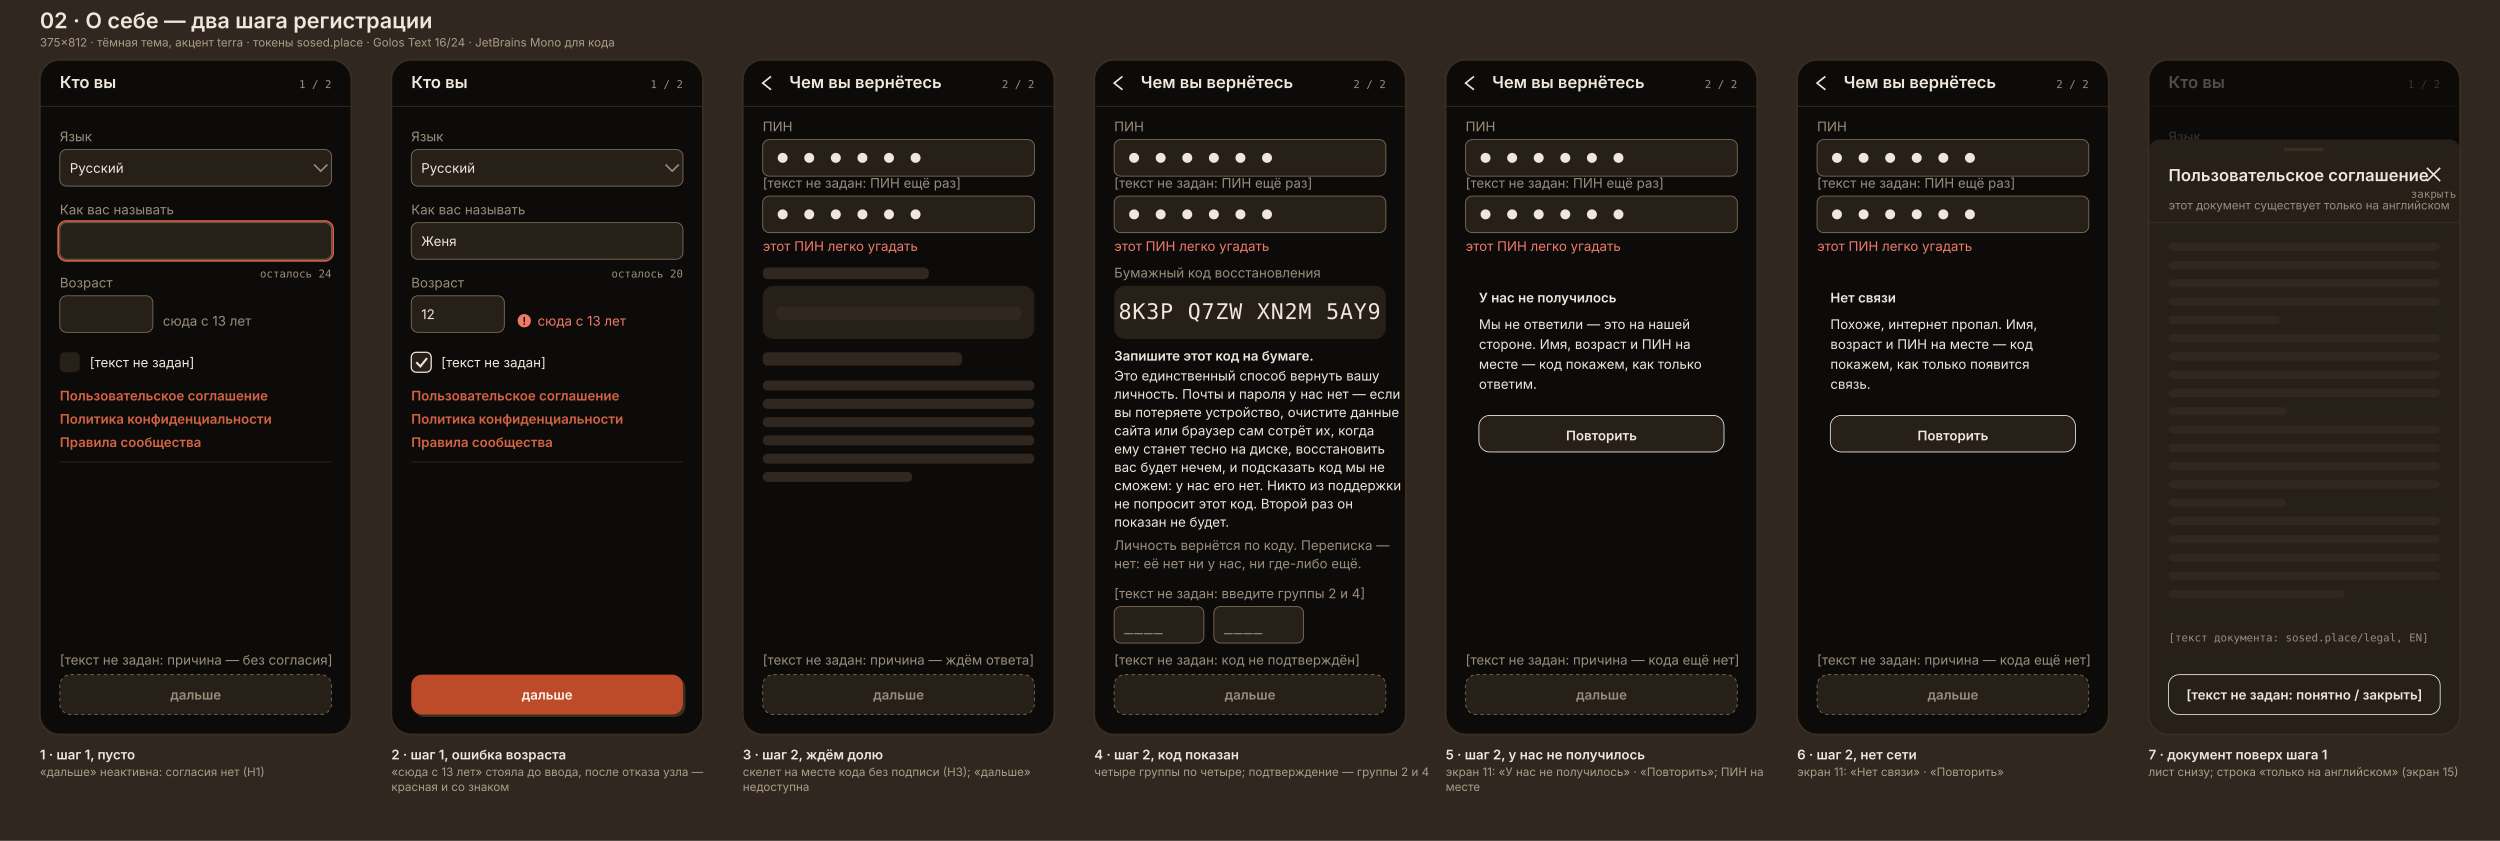
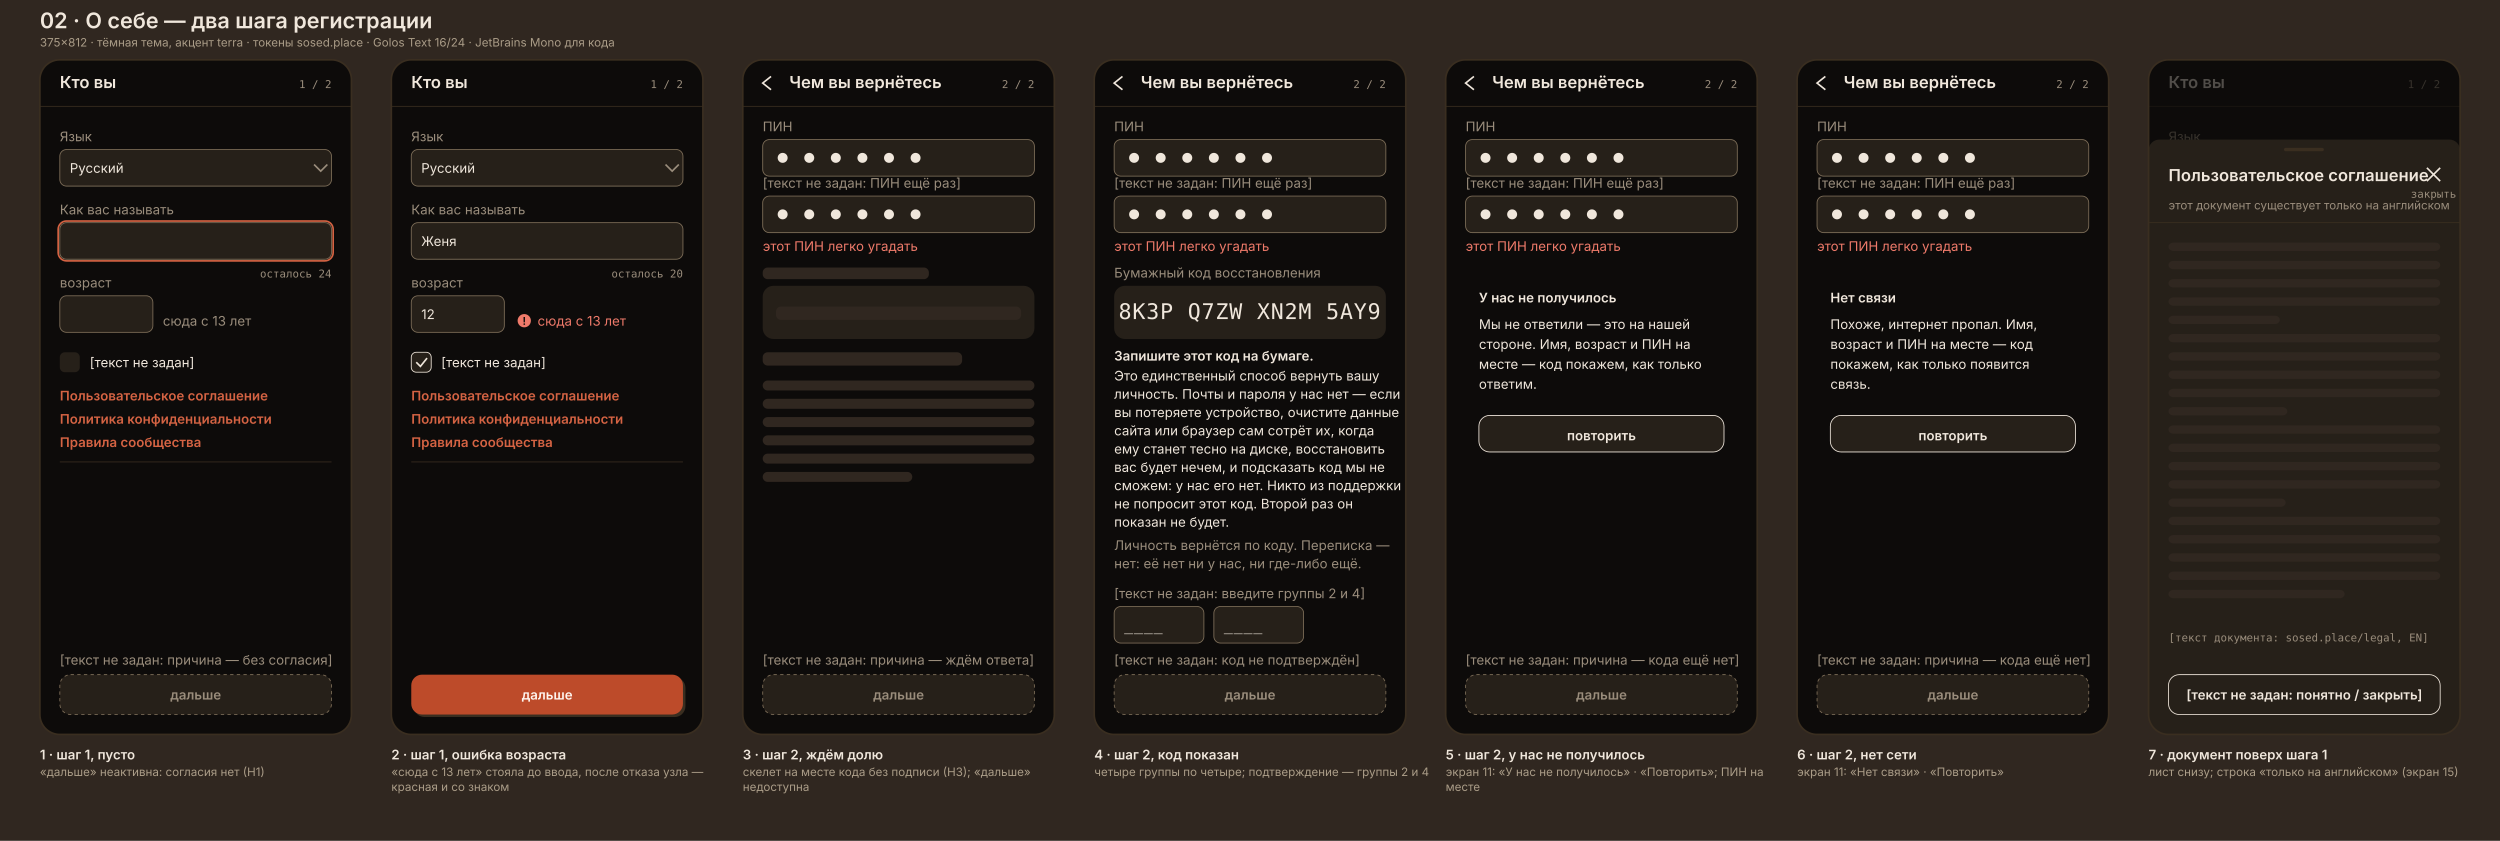
<svg xmlns="http://www.w3.org/2000/svg" width="3009" height="1012" viewBox="0 0 3009 1012">
  <style>
    @font-face { font-family: "Golos Text"; font-weight: 400 600;
      src: url(/fonts/q5uCsoe9Lv5t7Meb31EcExN8hA.woff2) format("woff2"); }
    @font-face { font-family: "JetBrains Mono"; font-weight: 400;
      src: url(/fonts/tDbv2o-flEEny0FZhsfKu5WU4zr3E_BX0PnT8RD8yKwBNntkaToggR7BYRbKPxDcwg.woff2) format("woff2"); }
    text { font-family: "Golos Text", Inter, system-ui, sans-serif; }
    .t    { font-size: 16px; font-weight: 400; fill: #f0e7dc; }
    .tb   { font-size: 16px; font-weight: 600; fill: #f0e7dc; }
    .h    { font-size: 20px; font-weight: 600; fill: #f0e7dc; }
    .m    { font-size: 16px; font-weight: 400; fill: #9a8d7c; }
    .mb   { font-size: 16px; font-weight: 600; fill: #9a8d7c; }
    .err  { font-size: 16px; font-weight: 400; fill: #ef7a6a; }
    .acc  { font-size: 16px; font-weight: 600; fill: #d56343; }
    .code { font-family: "JetBrains Mono", ui-monospace, monospace; font-size: 26px; fill: #f0e7dc; letter-spacing: 1px; }
    .mono { font-family: "JetBrains Mono", ui-monospace, monospace; font-size: 13px; fill: #9a8d7c; }
    .cap  { font-size: 16px; font-weight: 600; fill: #f0e7dc; }
    .capm { font-size: 14px; font-weight: 400; fill: #ab9d88; }
    .sheet { font-size: 26px; font-weight: 600; fill: #f0e7dc; }
    .sheetm { font-size: 14px; font-weight: 400; fill: #ab9d88; }
</style>
  <rect width="3009" height="1012" style="fill:#302720" />
  <text x="48" y="34" class="sheet">02 · О себе — два шага регистрации</text>
  <text x="48" y="56" class="sheetm">375×812 · тёмная тема, акцент terra · токены sosed.place · Golos Text 16/24 · JetBrains Mono для кода</text>
  <g transform="translate(48,72)">
    <clipPath id="c0">
      <rect width="375" height="812" rx="24" />
    </clipPath>
    <g clip-path="url(#c0)">
      <rect x="0" y="0" width="375" height="812" rx="0" style="fill:#0d0b0a;" />
      <rect x="0" y="0" width="375" height="56" rx="0" style="fill:#0d0b0a;" />
      <line x1="0" y1="56" x2="375" y2="56" style="stroke:#3a2e20;stroke-width:1" />
      <text x="24" y="34" class="h">Кто вы</text>
      <text x="351" y="34" class="mono" text-anchor="end">1 / 2</text>
      <text x="24" y="98" class="m">Язык</text>
      <rect x="24" y="108" width="327" height="44" rx="8" style="fill:#262019;stroke:#80705a;stroke-width:1;" />
      <text x="36" y="136" class="t">Русский</text>
      <path d="M330 126 L338 134 L346 126" style="fill:none;stroke:#9a8d7c;stroke-width:2" />
      <text x="24" y="186" class="m">Как вас называть</text>
      <rect x="24" y="196" width="327" height="44" rx="8" style="fill:#262019;stroke:#80705a;stroke-width:1;" />
      <rect x="22" y="194" width="331" height="48" rx="10" style="fill:none;stroke:#d56343;stroke-width:2;" />
      <text x="351" y="262" class="mono" text-anchor="end">осталось 24</text>
-       <text x="24" y="274" class="m">Возраст</text>
+       <text x="24" y="274" class="m">возраст</text>
      <rect x="24" y="284" width="112" height="44" rx="8" style="fill:#262019;stroke:#80705a;stroke-width:1;" />
      <text x="148" y="320" class="m">сюда с 13 лет</text>
      <rect x="24" y="352" width="24" height="24" rx="6" style="fill:#262019;" />
      <text x="60" y="370" class="t">[текст не задан]</text>
      <text x="24" y="410" class="acc">Пользовательское соглашение</text>
      <text x="24" y="438" class="acc">Политика конфиденциальности</text>
      <text x="24" y="466" class="acc">Правила сообщества</text>
      <line x1="24" y1="484" x2="351" y2="484" style="stroke:#3a2e20;stroke-width:1" />
      <text x="24" y="728" class="m">[текст не задан: причина — без согласия]</text>
      <rect x="24" y="740" width="327" height="48" rx="13" style="fill:#262019;stroke:#80705a;stroke-width:1;" stroke-dasharray="4 4" />
      <text x="187.5" y="770" class="mb" text-anchor="middle">дальше</text>
    </g>
    <rect width="375" height="812" rx="24" style="fill:none;stroke:#3a2e20;stroke-width:2" />
    <text x="0" y="842" class="cap">1 · шаг 1, пусто</text>
    <text x="0" y="862" class="capm">«дальше» неактивна: согласия нет (Н1)</text>
  </g>
  <g transform="translate(471,72)">
    <clipPath id="c1">
      <rect width="375" height="812" rx="24" />
    </clipPath>
    <g clip-path="url(#c1)">
      <rect x="0" y="0" width="375" height="812" rx="0" style="fill:#0d0b0a;" />
      <rect x="0" y="0" width="375" height="56" rx="0" style="fill:#0d0b0a;" />
      <line x1="0" y1="56" x2="375" y2="56" style="stroke:#3a2e20;stroke-width:1" />
      <text x="24" y="34" class="h">Кто вы</text>
      <text x="351" y="34" class="mono" text-anchor="end">1 / 2</text>
      <text x="24" y="98" class="m">Язык</text>
      <rect x="24" y="108" width="327" height="44" rx="8" style="fill:#262019;stroke:#80705a;stroke-width:1;" />
      <text x="36" y="136" class="t">Русский</text>
      <path d="M330 126 L338 134 L346 126" style="fill:none;stroke:#9a8d7c;stroke-width:2" />
      <text x="24" y="186" class="m">Как вас называть</text>
      <rect x="24" y="196" width="327" height="44" rx="8" style="fill:#262019;stroke:#80705a;stroke-width:1;" />
      <text x="36" y="224" class="t">Женя</text>
      <text x="351" y="262" class="mono" text-anchor="end">осталось 20</text>
-       <text x="24" y="274" class="m">Возраст</text>
+       <text x="24" y="274" class="m">возраст</text>
      <rect x="24" y="284" width="112" height="44" rx="8" style="fill:#262019;stroke:#80705a;stroke-width:1;" />
      <text x="36" y="312" class="t">12</text>
      <circle cx="160" cy="314" r="8" style="fill:#ef7a6a" />
      <text x="160" y="319" class="tb" text-anchor="middle" style="fill:#0d0b0a;font-size:13px">!</text>
      <text x="176" y="320" class="err">сюда с 13 лет</text>
-       <rect x="24" y="352" width="24" height="24" rx="6" style="fill:#262019;stroke:#f0e7dc;stroke-width:1.5;" />
-       <path d="M30 364 L35 369 L43 359" style="fill:none;stroke:#f0e7dc;stroke-width:2.5" />
+       <rect x="24" y="352" width="24" height="24" rx="6" style="fill:#262019;stroke:#f0e7dc;stroke-width:1;" />
+       <path d="M30 364 L35 369 L43 359" style="fill:none;stroke:#f0e7dc;stroke-width:2" />
      <text x="60" y="370" class="t">[текст не задан]</text>
      <text x="24" y="410" class="acc">Пользовательское соглашение</text>
      <text x="24" y="438" class="acc">Политика конфиденциальности</text>
      <text x="24" y="466" class="acc">Правила сообщества</text>
      <line x1="24" y1="484" x2="351" y2="484" style="stroke:#3a2e20;stroke-width:1" />
      <rect x="27" y="743" width="327" height="48" rx="13" style="fill:#3a2e20;" />
      <rect x="24" y="740" width="327" height="48" rx="13" style="fill:#bd4b2a;" />
      <text x="187.5" y="770" class="tb" text-anchor="middle" style="fill:#fff6f0">дальше</text>
    </g>
    <rect width="375" height="812" rx="24" style="fill:none;stroke:#3a2e20;stroke-width:2" />
    <text x="0" y="842" class="cap">2 · шаг 1, ошибка возраста</text>
    <text x="0" y="862" class="capm">«сюда с 13 лет» стояла до ввода, после отказа узла —</text>
    <text x="0" y="880" class="capm">красная и со знаком</text>
  </g>
  <g transform="translate(894,72)">
    <clipPath id="c2">
      <rect width="375" height="812" rx="24" />
    </clipPath>
    <g clip-path="url(#c2)">
      <rect x="0" y="0" width="375" height="812" rx="0" style="fill:#0d0b0a;" />
      <rect x="0" y="0" width="375" height="56" rx="0" style="fill:#0d0b0a;" />
      <line x1="0" y1="56" x2="375" y2="56" style="stroke:#3a2e20;stroke-width:1" />
      <path d="M34 20 L24 28 L34 36" style="fill:none;stroke:#f0e7dc;stroke-width:2" />
      <text x="56" y="34" class="h">Чем вы вернётесь</text>
      <text x="351" y="34" class="mono" text-anchor="end">2 / 2</text>
      <text x="24" y="86" class="m">ПИН</text>
      <rect x="24" y="96" width="327" height="44" rx="8" style="fill:#262019;stroke:#80705a;stroke-width:1;" />
      <circle cx="48" cy="118" r="6" style="fill:#f0e7dc" />
      <circle cx="80" cy="118" r="6" style="fill:#f0e7dc" />
      <circle cx="112" cy="118" r="6" style="fill:#f0e7dc" />
      <circle cx="144" cy="118" r="6" style="fill:#f0e7dc" />
      <circle cx="176" cy="118" r="6" style="fill:#f0e7dc" />
      <circle cx="208" cy="118" r="6" style="fill:#f0e7dc" />
      <text x="24" y="154" class="m">[текст не задан: ПИН ещё раз]</text>
      <rect x="24" y="164" width="327" height="44" rx="8" style="fill:#262019;stroke:#80705a;stroke-width:1;" />
      <circle cx="48" cy="186" r="6" style="fill:#f0e7dc" />
      <circle cx="80" cy="186" r="6" style="fill:#f0e7dc" />
      <circle cx="112" cy="186" r="6" style="fill:#f0e7dc" />
      <circle cx="144" cy="186" r="6" style="fill:#f0e7dc" />
      <circle cx="176" cy="186" r="6" style="fill:#f0e7dc" />
      <circle cx="208" cy="186" r="6" style="fill:#f0e7dc" />
      <text x="24" y="230" class="err">этот ПИН легко угадать</text>
      <rect x="24" y="250" width="200" height="14" rx="6" style="fill:#302720;" />
      <rect x="24" y="272" width="327" height="64" rx="13" style="fill:#262019;" />
      <rect x="40" y="297" width="295" height="16" rx="6" style="fill:#302720;" />
      <rect x="24" y="352" width="240" height="16" rx="6" style="fill:#302720;" />
      <rect x="24" y="386" width="327" height="12" rx="6" style="fill:#302720;" />
      <rect x="24" y="408" width="327" height="12" rx="6" style="fill:#302720;" />
      <rect x="24" y="430" width="327" height="12" rx="6" style="fill:#302720;" />
      <rect x="24" y="452" width="327" height="12" rx="6" style="fill:#302720;" />
      <rect x="24" y="474" width="327" height="12" rx="6" style="fill:#302720;" />
      <rect x="24" y="496" width="180" height="12" rx="6" style="fill:#302720;" />
      <text x="24" y="728" class="m">[текст не задан: причина — ждём ответа]</text>
      <rect x="24" y="740" width="327" height="48" rx="13" style="fill:#262019;stroke:#80705a;stroke-width:1;" stroke-dasharray="4 4" />
      <text x="187.5" y="770" class="mb" text-anchor="middle">дальше</text>
    </g>
    <rect width="375" height="812" rx="24" style="fill:none;stroke:#3a2e20;stroke-width:2" />
    <text x="0" y="842" class="cap">3 · шаг 2, ждём долю</text>
    <text x="0" y="862" class="capm">скелет на месте кода без подписи (Н3); «дальше»</text>
    <text x="0" y="880" class="capm">недоступна</text>
  </g>
  <g transform="translate(1317,72)">
    <clipPath id="c3">
      <rect width="375" height="812" rx="24" />
    </clipPath>
    <g clip-path="url(#c3)">
      <rect x="0" y="0" width="375" height="812" rx="0" style="fill:#0d0b0a;" />
      <rect x="0" y="0" width="375" height="56" rx="0" style="fill:#0d0b0a;" />
      <line x1="0" y1="56" x2="375" y2="56" style="stroke:#3a2e20;stroke-width:1" />
      <path d="M34 20 L24 28 L34 36" style="fill:none;stroke:#f0e7dc;stroke-width:2" />
      <text x="56" y="34" class="h">Чем вы вернётесь</text>
      <text x="351" y="34" class="mono" text-anchor="end">2 / 2</text>
      <text x="24" y="86" class="m">ПИН</text>
      <rect x="24" y="96" width="327" height="44" rx="8" style="fill:#262019;stroke:#80705a;stroke-width:1;" />
      <circle cx="48" cy="118" r="6" style="fill:#f0e7dc" />
      <circle cx="80" cy="118" r="6" style="fill:#f0e7dc" />
      <circle cx="112" cy="118" r="6" style="fill:#f0e7dc" />
      <circle cx="144" cy="118" r="6" style="fill:#f0e7dc" />
      <circle cx="176" cy="118" r="6" style="fill:#f0e7dc" />
      <circle cx="208" cy="118" r="6" style="fill:#f0e7dc" />
      <text x="24" y="154" class="m">[текст не задан: ПИН ещё раз]</text>
      <rect x="24" y="164" width="327" height="44" rx="8" style="fill:#262019;stroke:#80705a;stroke-width:1;" />
      <circle cx="48" cy="186" r="6" style="fill:#f0e7dc" />
      <circle cx="80" cy="186" r="6" style="fill:#f0e7dc" />
      <circle cx="112" cy="186" r="6" style="fill:#f0e7dc" />
      <circle cx="144" cy="186" r="6" style="fill:#f0e7dc" />
      <circle cx="176" cy="186" r="6" style="fill:#f0e7dc" />
      <circle cx="208" cy="186" r="6" style="fill:#f0e7dc" />
      <text x="24" y="230" class="err">этот ПИН легко угадать</text>
      <text x="24" y="262" class="m">Бумажный код восстановления</text>
      <rect x="24" y="272" width="327" height="64" rx="13" style="fill:#262019;" />
      <text x="187" y="312" class="code" text-anchor="middle">8K3P  Q7ZW  XN2M  5AY9</text>
      <text x="24" y="362" class="tb">Запишите этот код на бумаге.</text>
      <text x="24" y="386" class="t">Это единственный способ вернуть вашу</text>
      <text x="24" y="408" class="t">личность. Почты и пароля у нас нет — если</text>
      <text x="24" y="430" class="t">вы потеряете устройство, очистите данные</text>
      <text x="24" y="452" class="t">сайта или браузер сам сотрёт их, когда</text>
      <text x="24" y="474" class="t">ему станет тесно на диске, восстановить</text>
      <text x="24" y="496" class="t">вас будет нечем, и подсказать код мы не</text>
      <text x="24" y="518" class="t">сможем: у нас его нет. Никто из поддержки</text>
      <text x="24" y="540" class="t">не попросит этот код. Второй раз он</text>
      <text x="24" y="562" class="t">показан не будет.</text>
      <text x="24" y="590" class="m">Личность вернётся по коду. Переписка —</text>
      <text x="24" y="612" class="m">нет: её нет ни у нас, ни где-либо ещё.</text>
      <text x="24" y="648" class="m">[текст не задан: введите группы 2 и 4]</text>
      <rect x="24" y="658" width="108" height="44" rx="8" style="fill:#262019;stroke:#80705a;stroke-width:1;" />
      <text x="36" y="687" class="code" style="font-size:18px">____</text>
      <rect x="144" y="658" width="108" height="44" rx="8" style="fill:#262019;stroke:#80705a;stroke-width:1;" />
      <text x="156" y="687" class="code" style="font-size:18px">____</text>
      <text x="24" y="728" class="m">[текст не задан: код не подтверждён]</text>
      <rect x="24" y="740" width="327" height="48" rx="13" style="fill:#262019;stroke:#80705a;stroke-width:1;" stroke-dasharray="4 4" />
      <text x="187.5" y="770" class="mb" text-anchor="middle">дальше</text>
    </g>
    <rect width="375" height="812" rx="24" style="fill:none;stroke:#3a2e20;stroke-width:2" />
    <text x="0" y="842" class="cap">4 · шаг 2, код показан</text>
    <text x="0" y="862" class="capm">четыре группы по четыре; подтверждение — группы 2 и 4</text>
  </g>
  <g transform="translate(1740,72)">
    <clipPath id="c4">
      <rect width="375" height="812" rx="24" />
    </clipPath>
    <g clip-path="url(#c4)">
      <rect x="0" y="0" width="375" height="812" rx="0" style="fill:#0d0b0a;" />
      <rect x="0" y="0" width="375" height="56" rx="0" style="fill:#0d0b0a;" />
      <line x1="0" y1="56" x2="375" y2="56" style="stroke:#3a2e20;stroke-width:1" />
      <path d="M34 20 L24 28 L34 36" style="fill:none;stroke:#f0e7dc;stroke-width:2" />
      <text x="56" y="34" class="h">Чем вы вернётесь</text>
      <text x="351" y="34" class="mono" text-anchor="end">2 / 2</text>
      <text x="24" y="86" class="m">ПИН</text>
      <rect x="24" y="96" width="327" height="44" rx="8" style="fill:#262019;stroke:#80705a;stroke-width:1;" />
      <circle cx="48" cy="118" r="6" style="fill:#f0e7dc" />
      <circle cx="80" cy="118" r="6" style="fill:#f0e7dc" />
      <circle cx="112" cy="118" r="6" style="fill:#f0e7dc" />
      <circle cx="144" cy="118" r="6" style="fill:#f0e7dc" />
      <circle cx="176" cy="118" r="6" style="fill:#f0e7dc" />
      <circle cx="208" cy="118" r="6" style="fill:#f0e7dc" />
      <text x="24" y="154" class="m">[текст не задан: ПИН ещё раз]</text>
      <rect x="24" y="164" width="327" height="44" rx="8" style="fill:#262019;stroke:#80705a;stroke-width:1;" />
      <circle cx="48" cy="186" r="6" style="fill:#f0e7dc" />
      <circle cx="80" cy="186" r="6" style="fill:#f0e7dc" />
      <circle cx="112" cy="186" r="6" style="fill:#f0e7dc" />
      <circle cx="144" cy="186" r="6" style="fill:#f0e7dc" />
      <circle cx="176" cy="186" r="6" style="fill:#f0e7dc" />
      <circle cx="208" cy="186" r="6" style="fill:#f0e7dc" />
      <text x="24" y="230" class="err">этот ПИН легко угадать</text>
      <rect x="24" y="262" width="327" height="10" rx="0" style="fill:none;" />
      <text x="40" y="292" class="tb">У нас не получилось</text>
      <text x="40" y="324" class="t">Мы не ответили — это на нашей</text>
      <text x="40" y="348" class="t">стороне. Имя, возраст и ПИН на</text>
      <text x="40" y="372" class="t">месте — код покажем, как только</text>
      <text x="40" y="396" class="t">ответим.</text>
      <rect x="40" y="428" width="295" height="44" rx="13" style="fill:#262019;stroke:#f0e7dc;stroke-width:1;" />
-       <text x="187.5" y="458" class="tb" text-anchor="middle">Повторить</text>
+       <text x="187.5" y="458" class="tb" text-anchor="middle">повторить</text>
      <rect x="24" y="262" width="327" height="226" rx="13" style="fill:none;" />
      <text x="24" y="728" class="m">[текст не задан: причина — кода ещё нет]</text>
      <rect x="24" y="740" width="327" height="48" rx="13" style="fill:#262019;stroke:#80705a;stroke-width:1;" stroke-dasharray="4 4" />
      <text x="187.5" y="770" class="mb" text-anchor="middle">дальше</text>
    </g>
    <rect width="375" height="812" rx="24" style="fill:none;stroke:#3a2e20;stroke-width:2" />
    <text x="0" y="842" class="cap">5 · шаг 2, у нас не получилось</text>
    <text x="0" y="862" class="capm">экран 11: «У нас не получилось» · «Повторить»; ПИН на</text>
    <text x="0" y="880" class="capm">месте</text>
  </g>
  <g transform="translate(2163,72)">
    <clipPath id="c5">
      <rect width="375" height="812" rx="24" />
    </clipPath>
    <g clip-path="url(#c5)">
      <rect x="0" y="0" width="375" height="812" rx="0" style="fill:#0d0b0a;" />
      <rect x="0" y="0" width="375" height="56" rx="0" style="fill:#0d0b0a;" />
      <line x1="0" y1="56" x2="375" y2="56" style="stroke:#3a2e20;stroke-width:1" />
      <path d="M34 20 L24 28 L34 36" style="fill:none;stroke:#f0e7dc;stroke-width:2" />
      <text x="56" y="34" class="h">Чем вы вернётесь</text>
      <text x="351" y="34" class="mono" text-anchor="end">2 / 2</text>
      <text x="24" y="86" class="m">ПИН</text>
      <rect x="24" y="96" width="327" height="44" rx="8" style="fill:#262019;stroke:#80705a;stroke-width:1;" />
      <circle cx="48" cy="118" r="6" style="fill:#f0e7dc" />
      <circle cx="80" cy="118" r="6" style="fill:#f0e7dc" />
      <circle cx="112" cy="118" r="6" style="fill:#f0e7dc" />
      <circle cx="144" cy="118" r="6" style="fill:#f0e7dc" />
      <circle cx="176" cy="118" r="6" style="fill:#f0e7dc" />
      <circle cx="208" cy="118" r="6" style="fill:#f0e7dc" />
      <text x="24" y="154" class="m">[текст не задан: ПИН ещё раз]</text>
      <rect x="24" y="164" width="327" height="44" rx="8" style="fill:#262019;stroke:#80705a;stroke-width:1;" />
      <circle cx="48" cy="186" r="6" style="fill:#f0e7dc" />
      <circle cx="80" cy="186" r="6" style="fill:#f0e7dc" />
      <circle cx="112" cy="186" r="6" style="fill:#f0e7dc" />
      <circle cx="144" cy="186" r="6" style="fill:#f0e7dc" />
      <circle cx="176" cy="186" r="6" style="fill:#f0e7dc" />
      <circle cx="208" cy="186" r="6" style="fill:#f0e7dc" />
      <text x="24" y="230" class="err">этот ПИН легко угадать</text>
      <rect x="24" y="262" width="327" height="10" rx="0" style="fill:none;" />
      <text x="40" y="292" class="tb">Нет связи</text>
      <text x="40" y="324" class="t">Похоже, интернет пропал. Имя,</text>
      <text x="40" y="348" class="t">возраст и ПИН на месте — код</text>
      <text x="40" y="372" class="t">покажем, как только появится</text>
      <text x="40" y="396" class="t">связь.</text>
      <rect x="40" y="428" width="295" height="44" rx="13" style="fill:#262019;stroke:#f0e7dc;stroke-width:1;" />
-       <text x="187.5" y="458" class="tb" text-anchor="middle">Повторить</text>
+       <text x="187.5" y="458" class="tb" text-anchor="middle">повторить</text>
      <rect x="24" y="262" width="327" height="226" rx="13" style="fill:none;" />
      <text x="24" y="728" class="m">[текст не задан: причина — кода ещё нет]</text>
      <rect x="24" y="740" width="327" height="48" rx="13" style="fill:#262019;stroke:#80705a;stroke-width:1;" stroke-dasharray="4 4" />
      <text x="187.5" y="770" class="mb" text-anchor="middle">дальше</text>
    </g>
    <rect width="375" height="812" rx="24" style="fill:none;stroke:#3a2e20;stroke-width:2" />
    <text x="0" y="842" class="cap">6 · шаг 2, нет сети</text>
    <text x="0" y="862" class="capm">экран 11: «Нет связи» · «Повторить»</text>
  </g>
  <g transform="translate(2586,72)">
    <clipPath id="c6">
      <rect width="375" height="812" rx="24" />
    </clipPath>
    <g clip-path="url(#c6)">
      <rect x="0" y="0" width="375" height="812" rx="0" style="fill:#0d0b0a;" />
      <rect x="0" y="0" width="375" height="56" rx="0" style="fill:#0d0b0a;" />
      <line x1="0" y1="56" x2="375" y2="56" style="stroke:#3a2e20;stroke-width:1" />
      <text x="24" y="34" class="h">Кто вы</text>
      <text x="351" y="34" class="mono" text-anchor="end">1 / 2</text>
      <text x="24" y="98" class="m">Язык</text>
      <rect x="24" y="108" width="327" height="44" rx="8" style="fill:#262019;stroke:#80705a;stroke-width:1;" />
      <text x="36" y="136" class="t">Русский</text>
      <path d="M330 126 L338 134 L346 126" style="fill:none;stroke:#9a8d7c;stroke-width:2" />
      <text x="24" y="186" class="m">Как вас называть</text>
      <rect x="24" y="196" width="327" height="44" rx="8" style="fill:#262019;stroke:#80705a;stroke-width:1;" />
      <rect x="22" y="194" width="331" height="48" rx="10" style="fill:none;stroke:#d56343;stroke-width:2;" />
      <text x="351" y="262" class="mono" text-anchor="end">осталось 24</text>
-       <text x="24" y="274" class="m">Возраст</text>
+       <text x="24" y="274" class="m">возраст</text>
      <rect x="24" y="284" width="112" height="44" rx="8" style="fill:#262019;stroke:#80705a;stroke-width:1;" />
      <text x="148" y="320" class="m">сюда с 13 лет</text>
      <rect x="24" y="352" width="24" height="24" rx="6" style="fill:#262019;" />
      <text x="60" y="370" class="t">[текст не задан]</text>
      <text x="24" y="410" class="acc">Пользовательское соглашение</text>
      <text x="24" y="438" class="acc">Политика конфиденциальности</text>
      <text x="24" y="466" class="acc">Правила сообщества</text>
      <line x1="24" y1="484" x2="351" y2="484" style="stroke:#3a2e20;stroke-width:1" />
      <text x="24" y="728" class="m">[текст не задан: причина — без согласия]</text>
      <rect x="24" y="740" width="327" height="48" rx="13" style="fill:#262019;stroke:#80705a;stroke-width:1;" stroke-dasharray="4 4" />
      <text x="187.5" y="770" class="mb" text-anchor="middle">дальше</text>
      <rect x="0" y="0" width="375" height="812" rx="0" style="fill:#0d0b0a;" opacity="0.7" />
      <rect x="0" y="96" width="375" height="716" rx="13" style="fill:#262019;" />
      <rect x="163" y="106" width="48" height="4" rx="2" style="fill:#3a2e20;" />
      <text x="24" y="146" class="h">Пользовательское соглашение</text>
      <path d="M335 130 L351 146 M351 130 L335 146" style="fill:none;stroke:#f0e7dc;stroke-width:2" />
      <text x="343" y="166" class="mono" text-anchor="middle">закрыть</text>
      <text x="24" y="180" class="m" style="font-size:14px">этот документ существует только на английском</text>
      <line x1="0" y1="196" x2="375" y2="196" style="stroke:#3a2e20;stroke-width:1" />
      <rect x="24" y="220" width="327" height="10" rx="6" style="fill:#302720;" />
      <rect x="24" y="242" width="327" height="10" rx="6" style="fill:#302720;" />
      <rect x="24" y="264" width="327" height="10" rx="6" style="fill:#302720;" />
      <rect x="24" y="286" width="327" height="10" rx="6" style="fill:#302720;" />
      <rect x="24" y="308" width="134" height="10" rx="6" style="fill:#302720;" />
      <rect x="24" y="330" width="327" height="10" rx="6" style="fill:#302720;" />
      <rect x="24" y="352" width="327" height="10" rx="6" style="fill:#302720;" />
      <rect x="24" y="374" width="327" height="10" rx="6" style="fill:#302720;" />
      <rect x="24" y="396" width="327" height="10" rx="6" style="fill:#302720;" />
      <rect x="24" y="418" width="143" height="10" rx="6" style="fill:#302720;" />
      <rect x="24" y="440" width="327" height="10" rx="6" style="fill:#302720;" />
      <rect x="24" y="462" width="327" height="10" rx="6" style="fill:#302720;" />
      <rect x="24" y="484" width="327" height="10" rx="6" style="fill:#302720;" />
      <rect x="24" y="506" width="327" height="10" rx="6" style="fill:#302720;" />
      <rect x="24" y="528" width="141" height="10" rx="6" style="fill:#302720;" />
      <rect x="24" y="550" width="327" height="10" rx="6" style="fill:#302720;" />
      <rect x="24" y="572" width="327" height="10" rx="6" style="fill:#302720;" />
      <rect x="24" y="594" width="327" height="10" rx="6" style="fill:#302720;" />
      <rect x="24" y="616" width="327" height="10" rx="6" style="fill:#302720;" />
      <rect x="24" y="638" width="212" height="10" rx="6" style="fill:#302720;" />
      <text x="24" y="700" class="mono">[текст документа: sosed.place/legal, EN]</text>
      <rect x="24" y="740" width="327" height="48" rx="13" style="fill:#262019;stroke:#f0e7dc;stroke-width:1;" />
      <text x="187.5" y="770" class="tb" text-anchor="middle">[текст не задан: понятно / закрыть]</text>
    </g>
    <rect width="375" height="812" rx="24" style="fill:none;stroke:#3a2e20;stroke-width:2" />
    <text x="0" y="842" class="cap">7 · документ поверх шага 1</text>
    <text x="0" y="862" class="capm">лист снизу; строка «только на английском» (экран 15)</text>
  </g>
</svg>
